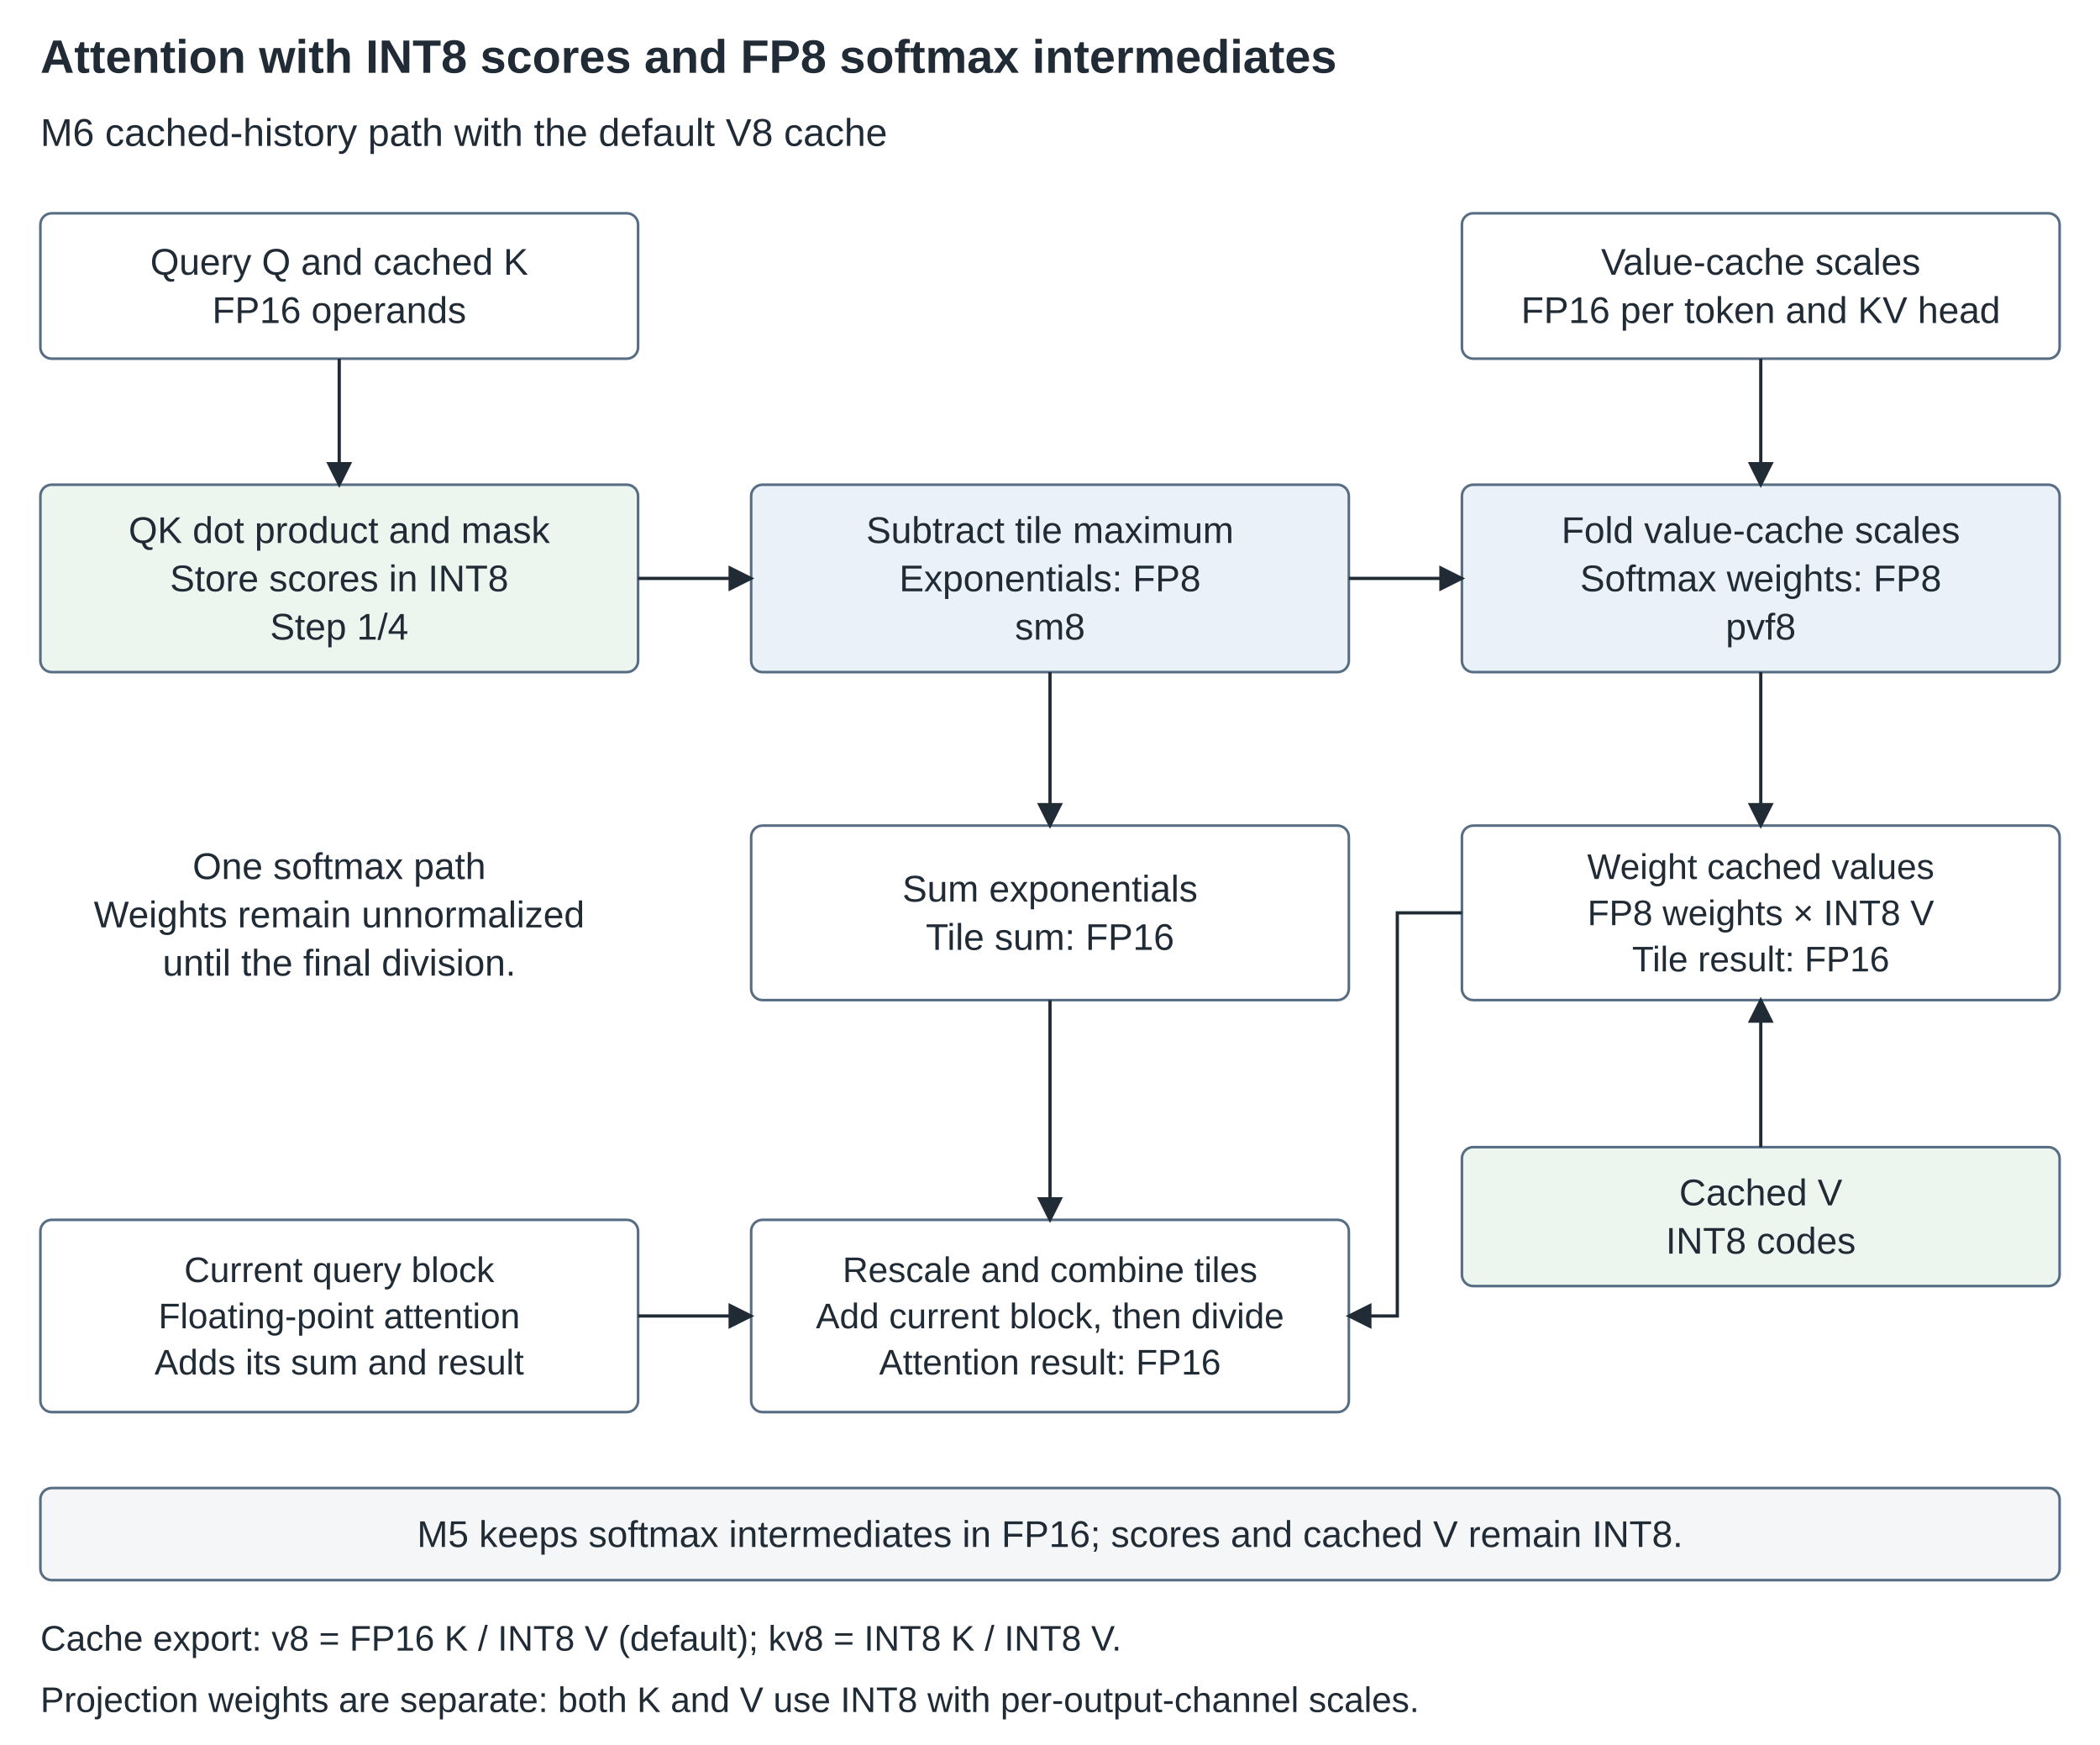
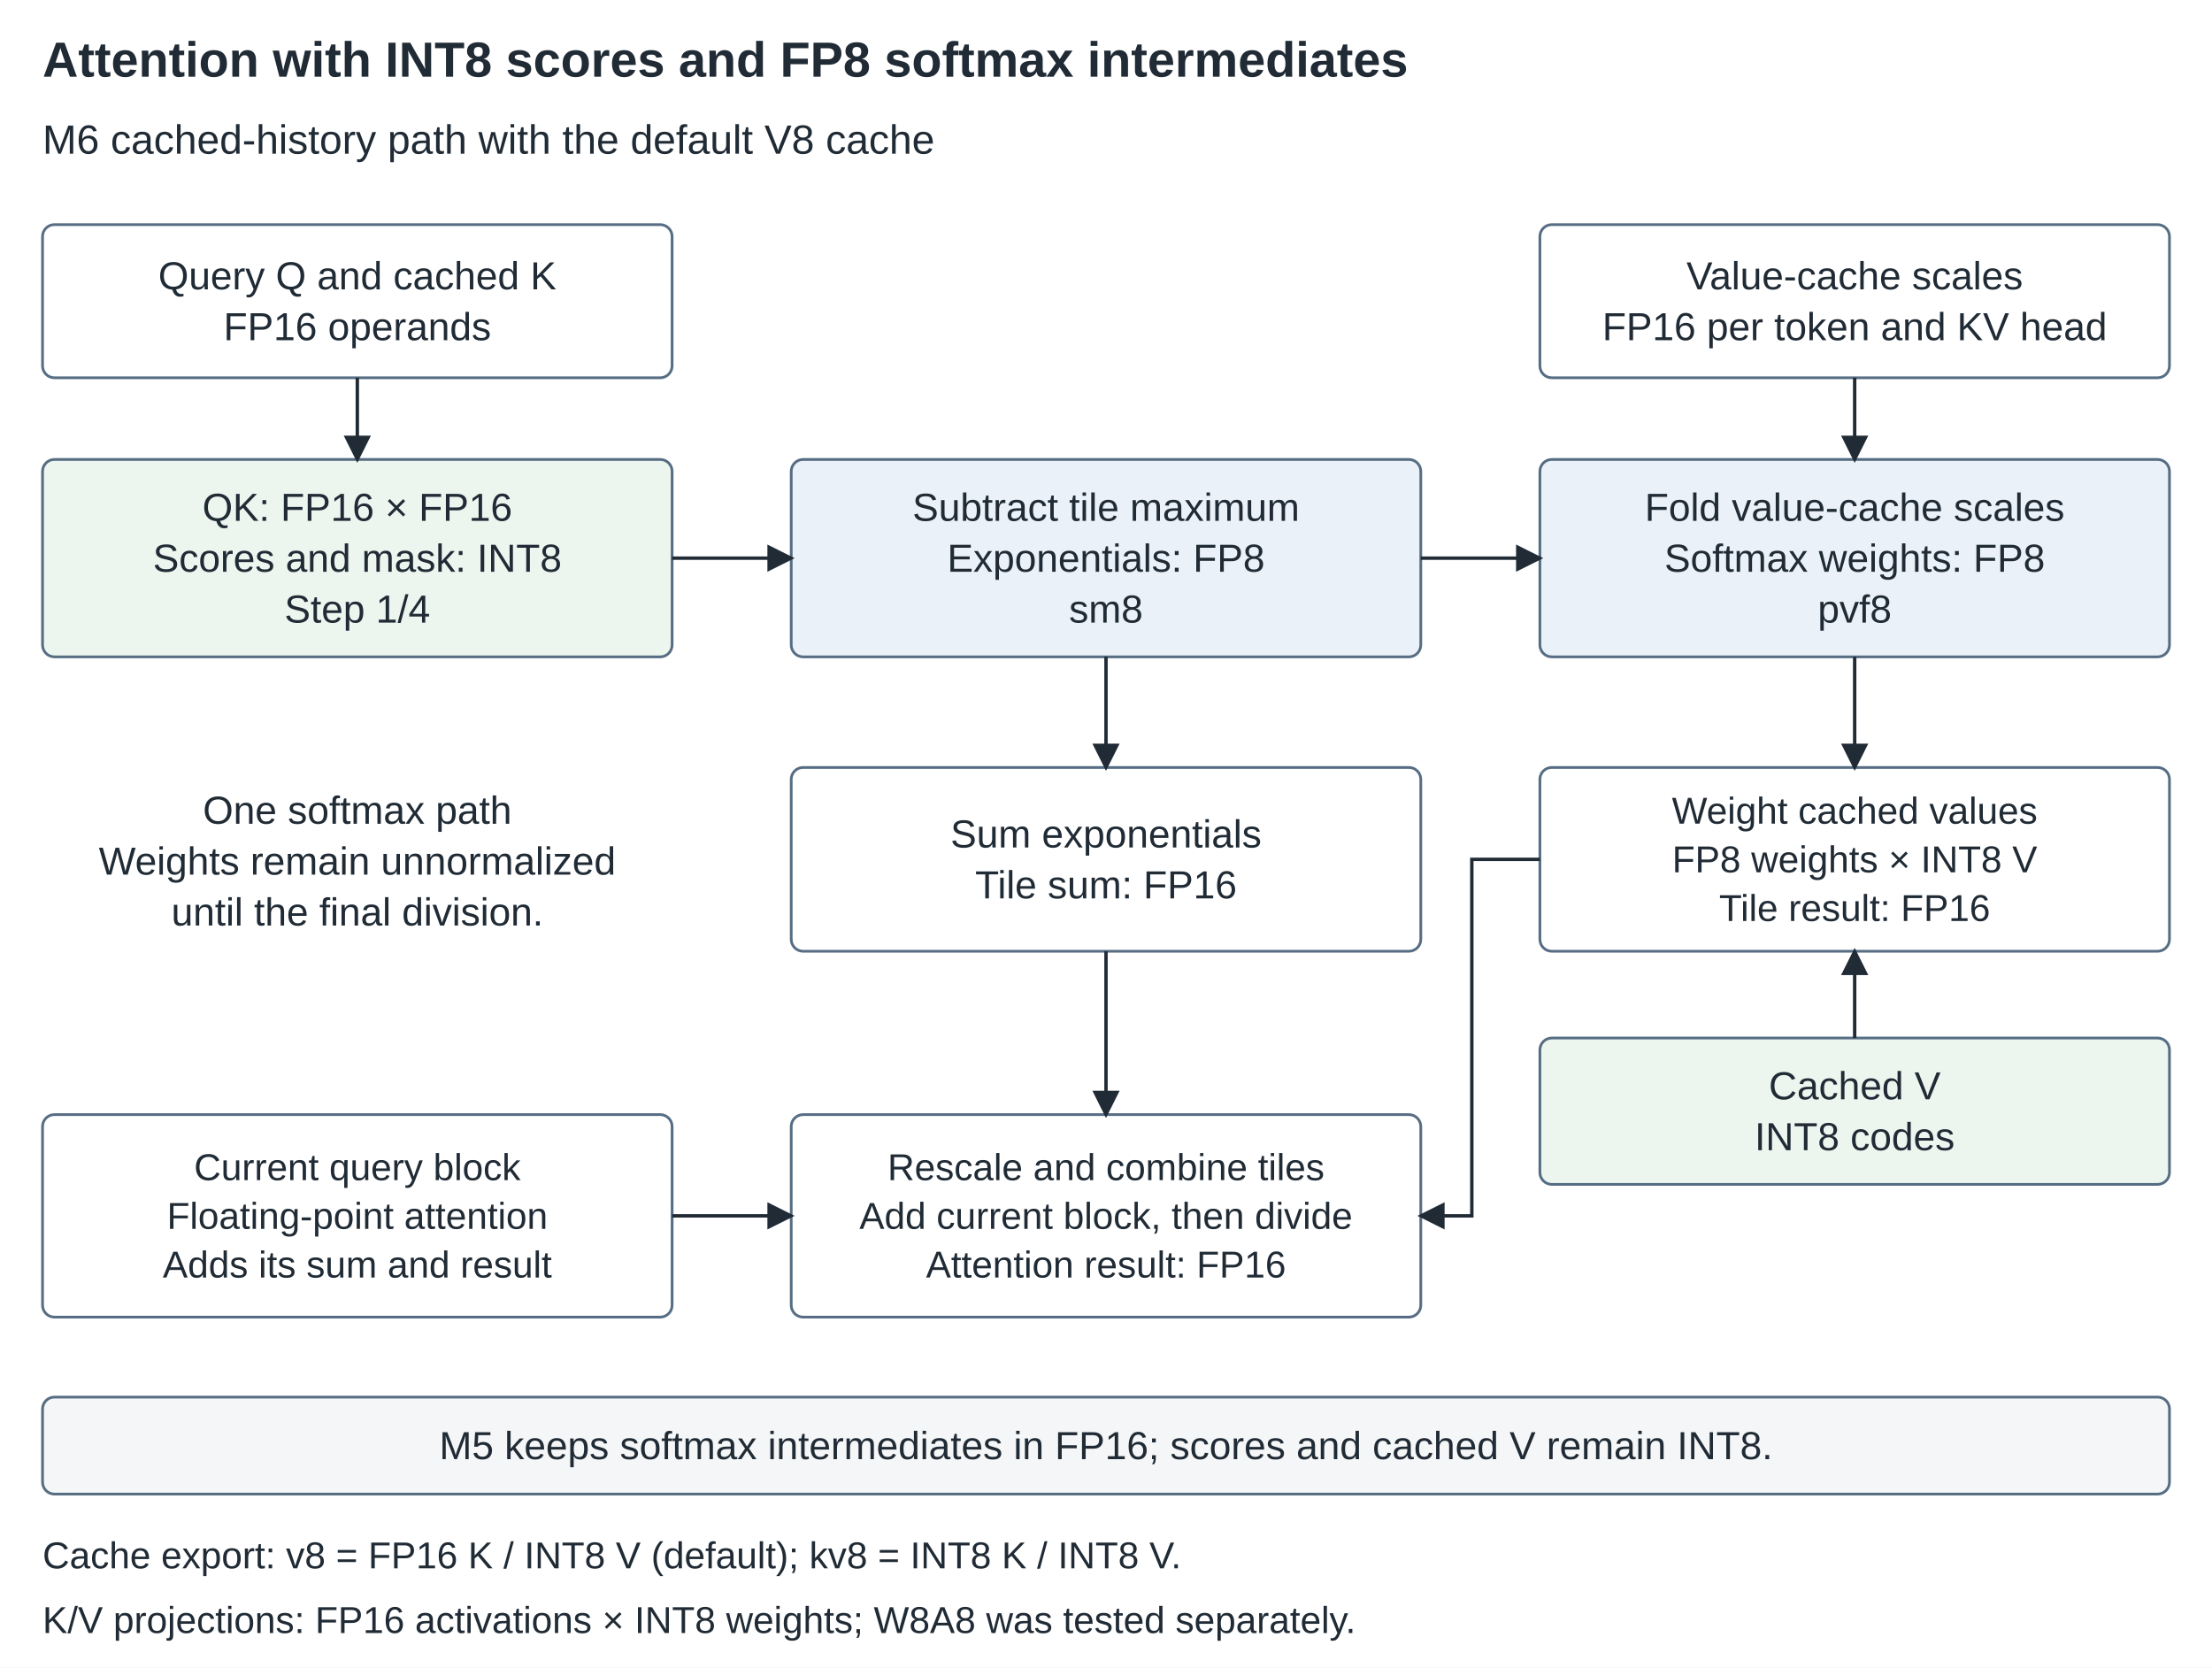
- <svg xmlns="http://www.w3.org/2000/svg" width="1300" height="1080" viewBox="0 0 1300 1080" role="img" aria-labelledby="title desc">
+ <svg xmlns="http://www.w3.org/2000/svg" width="1300" height="980" viewBox="0 0 1300 980" role="img" aria-labelledby="title desc">
  <defs>
    <marker id="arrow" markerWidth="8" markerHeight="8" refX="7" refY="4" orient="auto">
      <path d="M0,0 L8,4 L0,8 Z" fill="#202b35" />
    </marker>
  </defs>
  <rect width="100%" height="100%" fill="white" />
  <text x="25" y="35.0" dominant-baseline="central" text-anchor="start" font-family="Arial" font-size="29" font-weight="bold" fill="#202b35">Attention with INT8 scores and FP8 softmax intermediates</text>
  <text x="25" y="82.0" dominant-baseline="central" text-anchor="start" font-family="Arial" font-size="24" font-weight="normal" fill="#202b35">M6 cached-history path with the default V8 cache</text>
  <rect x="25" y="132" width="370" height="90" rx="7" fill="white" stroke="#566d83" stroke-width="1.6" />
  <text x="210.0" y="162.05" dominant-baseline="central" text-anchor="middle" font-family="Arial" font-size="23" font-weight="normal" fill="#202b35">Query Q and cached K</text>
  <text x="210.0" y="191.95" dominant-baseline="central" text-anchor="middle" font-family="Arial" font-size="23" font-weight="normal" fill="#202b35">FP16 operands</text>
  <rect x="905" y="132" width="370" height="90" rx="7" fill="white" stroke="#566d83" stroke-width="1.6" />
  <text x="1090.0" y="162.05" dominant-baseline="central" text-anchor="middle" font-family="Arial" font-size="23" font-weight="normal" fill="#202b35">Value-cache scales</text>
  <text x="1090.0" y="191.95" dominant-baseline="central" text-anchor="middle" font-family="Arial" font-size="23" font-weight="normal" fill="#202b35">FP16 per token and KV head</text>
-   <rect x="25" y="300" width="370" height="116" rx="7" fill="#edf5ef" stroke="#566d83" stroke-width="1.6" />
-   <text x="210.0" y="328.1" dominant-baseline="central" text-anchor="middle" font-family="Arial" font-size="23" font-weight="normal" fill="#202b35">QK dot product and mask</text>
-   <text x="210.0" y="358.0" dominant-baseline="central" text-anchor="middle" font-family="Arial" font-size="23" font-weight="normal" fill="#202b35">Store scores in INT8</text>
-   <text x="210.0" y="387.9" dominant-baseline="central" text-anchor="middle" font-family="Arial" font-size="23" font-weight="normal" fill="#202b35">Step 1/4</text>
-   <rect x="465" y="300" width="370" height="116" rx="7" fill="#eaf1f8" stroke="#566d83" stroke-width="1.6" />
-   <text x="650.0" y="328.1" dominant-baseline="central" text-anchor="middle" font-family="Arial" font-size="23" font-weight="normal" fill="#202b35">Subtract tile maximum</text>
-   <text x="650.0" y="358.0" dominant-baseline="central" text-anchor="middle" font-family="Arial" font-size="23" font-weight="normal" fill="#202b35">Exponentials: FP8</text>
-   <text x="650.0" y="387.9" dominant-baseline="central" text-anchor="middle" font-family="Arial" font-size="23" font-weight="normal" fill="#202b35">sm8</text>
-   <rect x="905" y="300" width="370" height="116" rx="7" fill="#eaf1f8" stroke="#566d83" stroke-width="1.6" />
-   <text x="1090.0" y="328.1" dominant-baseline="central" text-anchor="middle" font-family="Arial" font-size="23" font-weight="normal" fill="#202b35">Fold value-cache scales</text>
-   <text x="1090.0" y="358.0" dominant-baseline="central" text-anchor="middle" font-family="Arial" font-size="23" font-weight="normal" fill="#202b35">Softmax weights: FP8</text>
-   <text x="1090.0" y="387.9" dominant-baseline="central" text-anchor="middle" font-family="Arial" font-size="23" font-weight="normal" fill="#202b35">pvf8</text>
-   <path d="M210,222 L210,300" fill="none" stroke="#202b35" stroke-width="2" marker-end="url(#arrow)" />
-   <path d="M395,358 L465,358" fill="none" stroke="#202b35" stroke-width="2" marker-end="url(#arrow)" />
-   <path d="M835,358 L905,358" fill="none" stroke="#202b35" stroke-width="2" marker-end="url(#arrow)" />
-   <path d="M1090,222 L1090,300" fill="none" stroke="#202b35" stroke-width="2" marker-end="url(#arrow)" />
-   <rect x="465" y="511" width="370" height="108" rx="7" fill="white" stroke="#566d83" stroke-width="1.6" />
-   <text x="650.0" y="550.05" dominant-baseline="central" text-anchor="middle" font-family="Arial" font-size="23" font-weight="normal" fill="#202b35">Sum exponentials</text>
-   <text x="650.0" y="579.95" dominant-baseline="central" text-anchor="middle" font-family="Arial" font-size="23" font-weight="normal" fill="#202b35">Tile sum: FP16</text>
-   <rect x="905" y="511" width="370" height="108" rx="7" fill="white" stroke="#566d83" stroke-width="1.6" />
-   <text x="1090.0" y="536.4" dominant-baseline="central" text-anchor="middle" font-family="Arial" font-size="22" font-weight="normal" fill="#202b35">Weight cached values</text>
-   <text x="1090.0" y="565.0" dominant-baseline="central" text-anchor="middle" font-family="Arial" font-size="22" font-weight="normal" fill="#202b35">FP8 weights × INT8 V</text>
-   <text x="1090.0" y="593.6" dominant-baseline="central" text-anchor="middle" font-family="Arial" font-size="22" font-weight="normal" fill="#202b35">Tile result: FP16</text>
-   <path d="M650,416 L650,511" fill="none" stroke="#202b35" stroke-width="2" marker-end="url(#arrow)" />
-   <path d="M1090,416 L1090,511" fill="none" stroke="#202b35" stroke-width="2" marker-end="url(#arrow)" />
-   <text x="210" y="536.1" dominant-baseline="central" text-anchor="middle" font-family="Arial" font-size="23" font-weight="normal" fill="#202b35">One softmax path</text>
-   <text x="210" y="566.0" dominant-baseline="central" text-anchor="middle" font-family="Arial" font-size="23" font-weight="normal" fill="#202b35">Weights remain unnormalized</text>
-   <text x="210" y="595.9" dominant-baseline="central" text-anchor="middle" font-family="Arial" font-size="23" font-weight="normal" fill="#202b35">until the final division.</text>
-   <rect x="905" y="710" width="370" height="86" rx="7" fill="#edf5ef" stroke="#566d83" stroke-width="1.6" />
-   <text x="1090.0" y="738.05" dominant-baseline="central" text-anchor="middle" font-family="Arial" font-size="23" font-weight="normal" fill="#202b35">Cached V</text>
-   <text x="1090.0" y="767.95" dominant-baseline="central" text-anchor="middle" font-family="Arial" font-size="23" font-weight="normal" fill="#202b35">INT8 codes</text>
-   <path d="M1090,710 L1090,619" fill="none" stroke="#202b35" stroke-width="2" marker-end="url(#arrow)" />
-   <rect x="25" y="755" width="370" height="119" rx="7" fill="white" stroke="#566d83" stroke-width="1.6" />
-   <text x="210.0" y="785.9" dominant-baseline="central" text-anchor="middle" font-family="Arial" font-size="22" font-weight="normal" fill="#202b35">Current query block</text>
-   <text x="210.0" y="814.5" dominant-baseline="central" text-anchor="middle" font-family="Arial" font-size="22" font-weight="normal" fill="#202b35">Floating-point attention</text>
-   <text x="210.0" y="843.1" dominant-baseline="central" text-anchor="middle" font-family="Arial" font-size="22" font-weight="normal" fill="#202b35">Adds its sum and result</text>
-   <rect x="465" y="755" width="370" height="119" rx="7" fill="white" stroke="#566d83" stroke-width="1.6" />
-   <text x="650.0" y="785.9" dominant-baseline="central" text-anchor="middle" font-family="Arial" font-size="22" font-weight="normal" fill="#202b35">Rescale and combine tiles</text>
-   <text x="650.0" y="814.5" dominant-baseline="central" text-anchor="middle" font-family="Arial" font-size="22" font-weight="normal" fill="#202b35">Add current block, then divide</text>
-   <text x="650.0" y="843.1" dominant-baseline="central" text-anchor="middle" font-family="Arial" font-size="22" font-weight="normal" fill="#202b35">Attention result: FP16</text>
-   <path d="M650,619 L650,755" fill="none" stroke="#202b35" stroke-width="2" marker-end="url(#arrow)" />
-   <path d="M905,565 L865,565 L865,814.5 L835,814.5" fill="none" stroke="#202b35" stroke-width="2" marker-end="url(#arrow)" />
-   <path d="M395,814.5 L465,814.5" fill="none" stroke="#202b35" stroke-width="2" marker-end="url(#arrow)" />
-   <rect x="25" y="921" width="1250" height="57" rx="7" fill="#f5f6f7" stroke="#566d83" stroke-width="1.6" />
-   <text x="650.0" y="949.5" dominant-baseline="central" text-anchor="middle" font-family="Arial" font-size="23" font-weight="normal" fill="#202b35">M5 keeps softmax intermediates in FP16; scores and cached V remain INT8.</text>
-   <text x="25" y="1014.0" dominant-baseline="central" text-anchor="start" font-family="Arial" font-size="22" font-weight="normal" fill="#202b35">Cache export: v8 = FP16 K / INT8 V (default); kv8 = INT8 K / INT8 V.</text>
-   <text x="25" y="1052.0" dominant-baseline="central" text-anchor="start" font-family="Arial" font-size="22" font-weight="normal" fill="#202b35">Projection weights are separate: both K and V use INT8 with per-output-channel scales.</text>
+   <rect x="25" y="270" width="370" height="116" rx="7" fill="#edf5ef" stroke="#566d83" stroke-width="1.6" />
+   <text x="210.0" y="298.1" dominant-baseline="central" text-anchor="middle" font-family="Arial" font-size="23" font-weight="normal" fill="#202b35">QK: FP16 × FP16</text>
+   <text x="210.0" y="328.0" dominant-baseline="central" text-anchor="middle" font-family="Arial" font-size="23" font-weight="normal" fill="#202b35">Scores and mask: INT8</text>
+   <text x="210.0" y="357.9" dominant-baseline="central" text-anchor="middle" font-family="Arial" font-size="23" font-weight="normal" fill="#202b35">Step 1/4</text>
+   <rect x="465" y="270" width="370" height="116" rx="7" fill="#eaf1f8" stroke="#566d83" stroke-width="1.6" />
+   <text x="650.0" y="298.1" dominant-baseline="central" text-anchor="middle" font-family="Arial" font-size="23" font-weight="normal" fill="#202b35">Subtract tile maximum</text>
+   <text x="650.0" y="328.0" dominant-baseline="central" text-anchor="middle" font-family="Arial" font-size="23" font-weight="normal" fill="#202b35">Exponentials: FP8</text>
+   <text x="650.0" y="357.9" dominant-baseline="central" text-anchor="middle" font-family="Arial" font-size="23" font-weight="normal" fill="#202b35">sm8</text>
+   <rect x="905" y="270" width="370" height="116" rx="7" fill="#eaf1f8" stroke="#566d83" stroke-width="1.6" />
+   <text x="1090.0" y="298.1" dominant-baseline="central" text-anchor="middle" font-family="Arial" font-size="23" font-weight="normal" fill="#202b35">Fold value-cache scales</text>
+   <text x="1090.0" y="328.0" dominant-baseline="central" text-anchor="middle" font-family="Arial" font-size="23" font-weight="normal" fill="#202b35">Softmax weights: FP8</text>
+   <text x="1090.0" y="357.9" dominant-baseline="central" text-anchor="middle" font-family="Arial" font-size="23" font-weight="normal" fill="#202b35">pvf8</text>
+   <path d="M210,222 L210,270" fill="none" stroke="#202b35" stroke-width="2" marker-end="url(#arrow)" />
+   <path d="M395,328 L465,328" fill="none" stroke="#202b35" stroke-width="2" marker-end="url(#arrow)" />
+   <path d="M835,328 L905,328" fill="none" stroke="#202b35" stroke-width="2" marker-end="url(#arrow)" />
+   <path d="M1090,222 L1090,270" fill="none" stroke="#202b35" stroke-width="2" marker-end="url(#arrow)" />
+   <rect x="465" y="451" width="370" height="108" rx="7" fill="white" stroke="#566d83" stroke-width="1.6" />
+   <text x="650.0" y="490.05" dominant-baseline="central" text-anchor="middle" font-family="Arial" font-size="23" font-weight="normal" fill="#202b35">Sum exponentials</text>
+   <text x="650.0" y="519.95" dominant-baseline="central" text-anchor="middle" font-family="Arial" font-size="23" font-weight="normal" fill="#202b35">Tile sum: FP16</text>
+   <rect x="905" y="451" width="370" height="108" rx="7" fill="white" stroke="#566d83" stroke-width="1.6" />
+   <text x="1090.0" y="476.4" dominant-baseline="central" text-anchor="middle" font-family="Arial" font-size="22" font-weight="normal" fill="#202b35">Weight cached values</text>
+   <text x="1090.0" y="505.0" dominant-baseline="central" text-anchor="middle" font-family="Arial" font-size="22" font-weight="normal" fill="#202b35">FP8 weights × INT8 V</text>
+   <text x="1090.0" y="533.6" dominant-baseline="central" text-anchor="middle" font-family="Arial" font-size="22" font-weight="normal" fill="#202b35">Tile result: FP16</text>
+   <path d="M650,386 L650,451" fill="none" stroke="#202b35" stroke-width="2" marker-end="url(#arrow)" />
+   <path d="M1090,386 L1090,451" fill="none" stroke="#202b35" stroke-width="2" marker-end="url(#arrow)" />
+   <text x="210" y="476.1" dominant-baseline="central" text-anchor="middle" font-family="Arial" font-size="23" font-weight="normal" fill="#202b35">One softmax path</text>
+   <text x="210" y="506.0" dominant-baseline="central" text-anchor="middle" font-family="Arial" font-size="23" font-weight="normal" fill="#202b35">Weights remain unnormalized</text>
+   <text x="210" y="535.9" dominant-baseline="central" text-anchor="middle" font-family="Arial" font-size="23" font-weight="normal" fill="#202b35">until the final division.</text>
+   <rect x="905" y="610" width="370" height="86" rx="7" fill="#edf5ef" stroke="#566d83" stroke-width="1.6" />
+   <text x="1090.0" y="638.05" dominant-baseline="central" text-anchor="middle" font-family="Arial" font-size="23" font-weight="normal" fill="#202b35">Cached V</text>
+   <text x="1090.0" y="667.95" dominant-baseline="central" text-anchor="middle" font-family="Arial" font-size="23" font-weight="normal" fill="#202b35">INT8 codes</text>
+   <path d="M1090,610 L1090,559" fill="none" stroke="#202b35" stroke-width="2" marker-end="url(#arrow)" />
+   <rect x="25" y="655" width="370" height="119" rx="7" fill="white" stroke="#566d83" stroke-width="1.6" />
+   <text x="210.0" y="685.9" dominant-baseline="central" text-anchor="middle" font-family="Arial" font-size="22" font-weight="normal" fill="#202b35">Current query block</text>
+   <text x="210.0" y="714.5" dominant-baseline="central" text-anchor="middle" font-family="Arial" font-size="22" font-weight="normal" fill="#202b35">Floating-point attention</text>
+   <text x="210.0" y="743.1" dominant-baseline="central" text-anchor="middle" font-family="Arial" font-size="22" font-weight="normal" fill="#202b35">Adds its sum and result</text>
+   <rect x="465" y="655" width="370" height="119" rx="7" fill="white" stroke="#566d83" stroke-width="1.6" />
+   <text x="650.0" y="685.9" dominant-baseline="central" text-anchor="middle" font-family="Arial" font-size="22" font-weight="normal" fill="#202b35">Rescale and combine tiles</text>
+   <text x="650.0" y="714.5" dominant-baseline="central" text-anchor="middle" font-family="Arial" font-size="22" font-weight="normal" fill="#202b35">Add current block, then divide</text>
+   <text x="650.0" y="743.1" dominant-baseline="central" text-anchor="middle" font-family="Arial" font-size="22" font-weight="normal" fill="#202b35">Attention result: FP16</text>
+   <path d="M650,559 L650,655" fill="none" stroke="#202b35" stroke-width="2" marker-end="url(#arrow)" />
+   <path d="M905,505 L865,505 L865,714.5 L835,714.5" fill="none" stroke="#202b35" stroke-width="2" marker-end="url(#arrow)" />
+   <path d="M395,714.5 L465,714.5" fill="none" stroke="#202b35" stroke-width="2" marker-end="url(#arrow)" />
+   <rect x="25" y="821" width="1250" height="57" rx="7" fill="#f5f6f7" stroke="#566d83" stroke-width="1.6" />
+   <text x="650.0" y="849.5" dominant-baseline="central" text-anchor="middle" font-family="Arial" font-size="23" font-weight="normal" fill="#202b35">M5 keeps softmax intermediates in FP16; scores and cached V remain INT8.</text>
+   <text x="25" y="914.0" dominant-baseline="central" text-anchor="start" font-family="Arial" font-size="22" font-weight="normal" fill="#202b35">Cache export: v8 = FP16 K / INT8 V (default); kv8 = INT8 K / INT8 V.</text>
+   <text x="25" y="952.0" dominant-baseline="central" text-anchor="start" font-family="Arial" font-size="22" font-weight="normal" fill="#202b35">K/V projections: FP16 activations × INT8 weights; W8A8 was tested separately.</text>
</svg>
